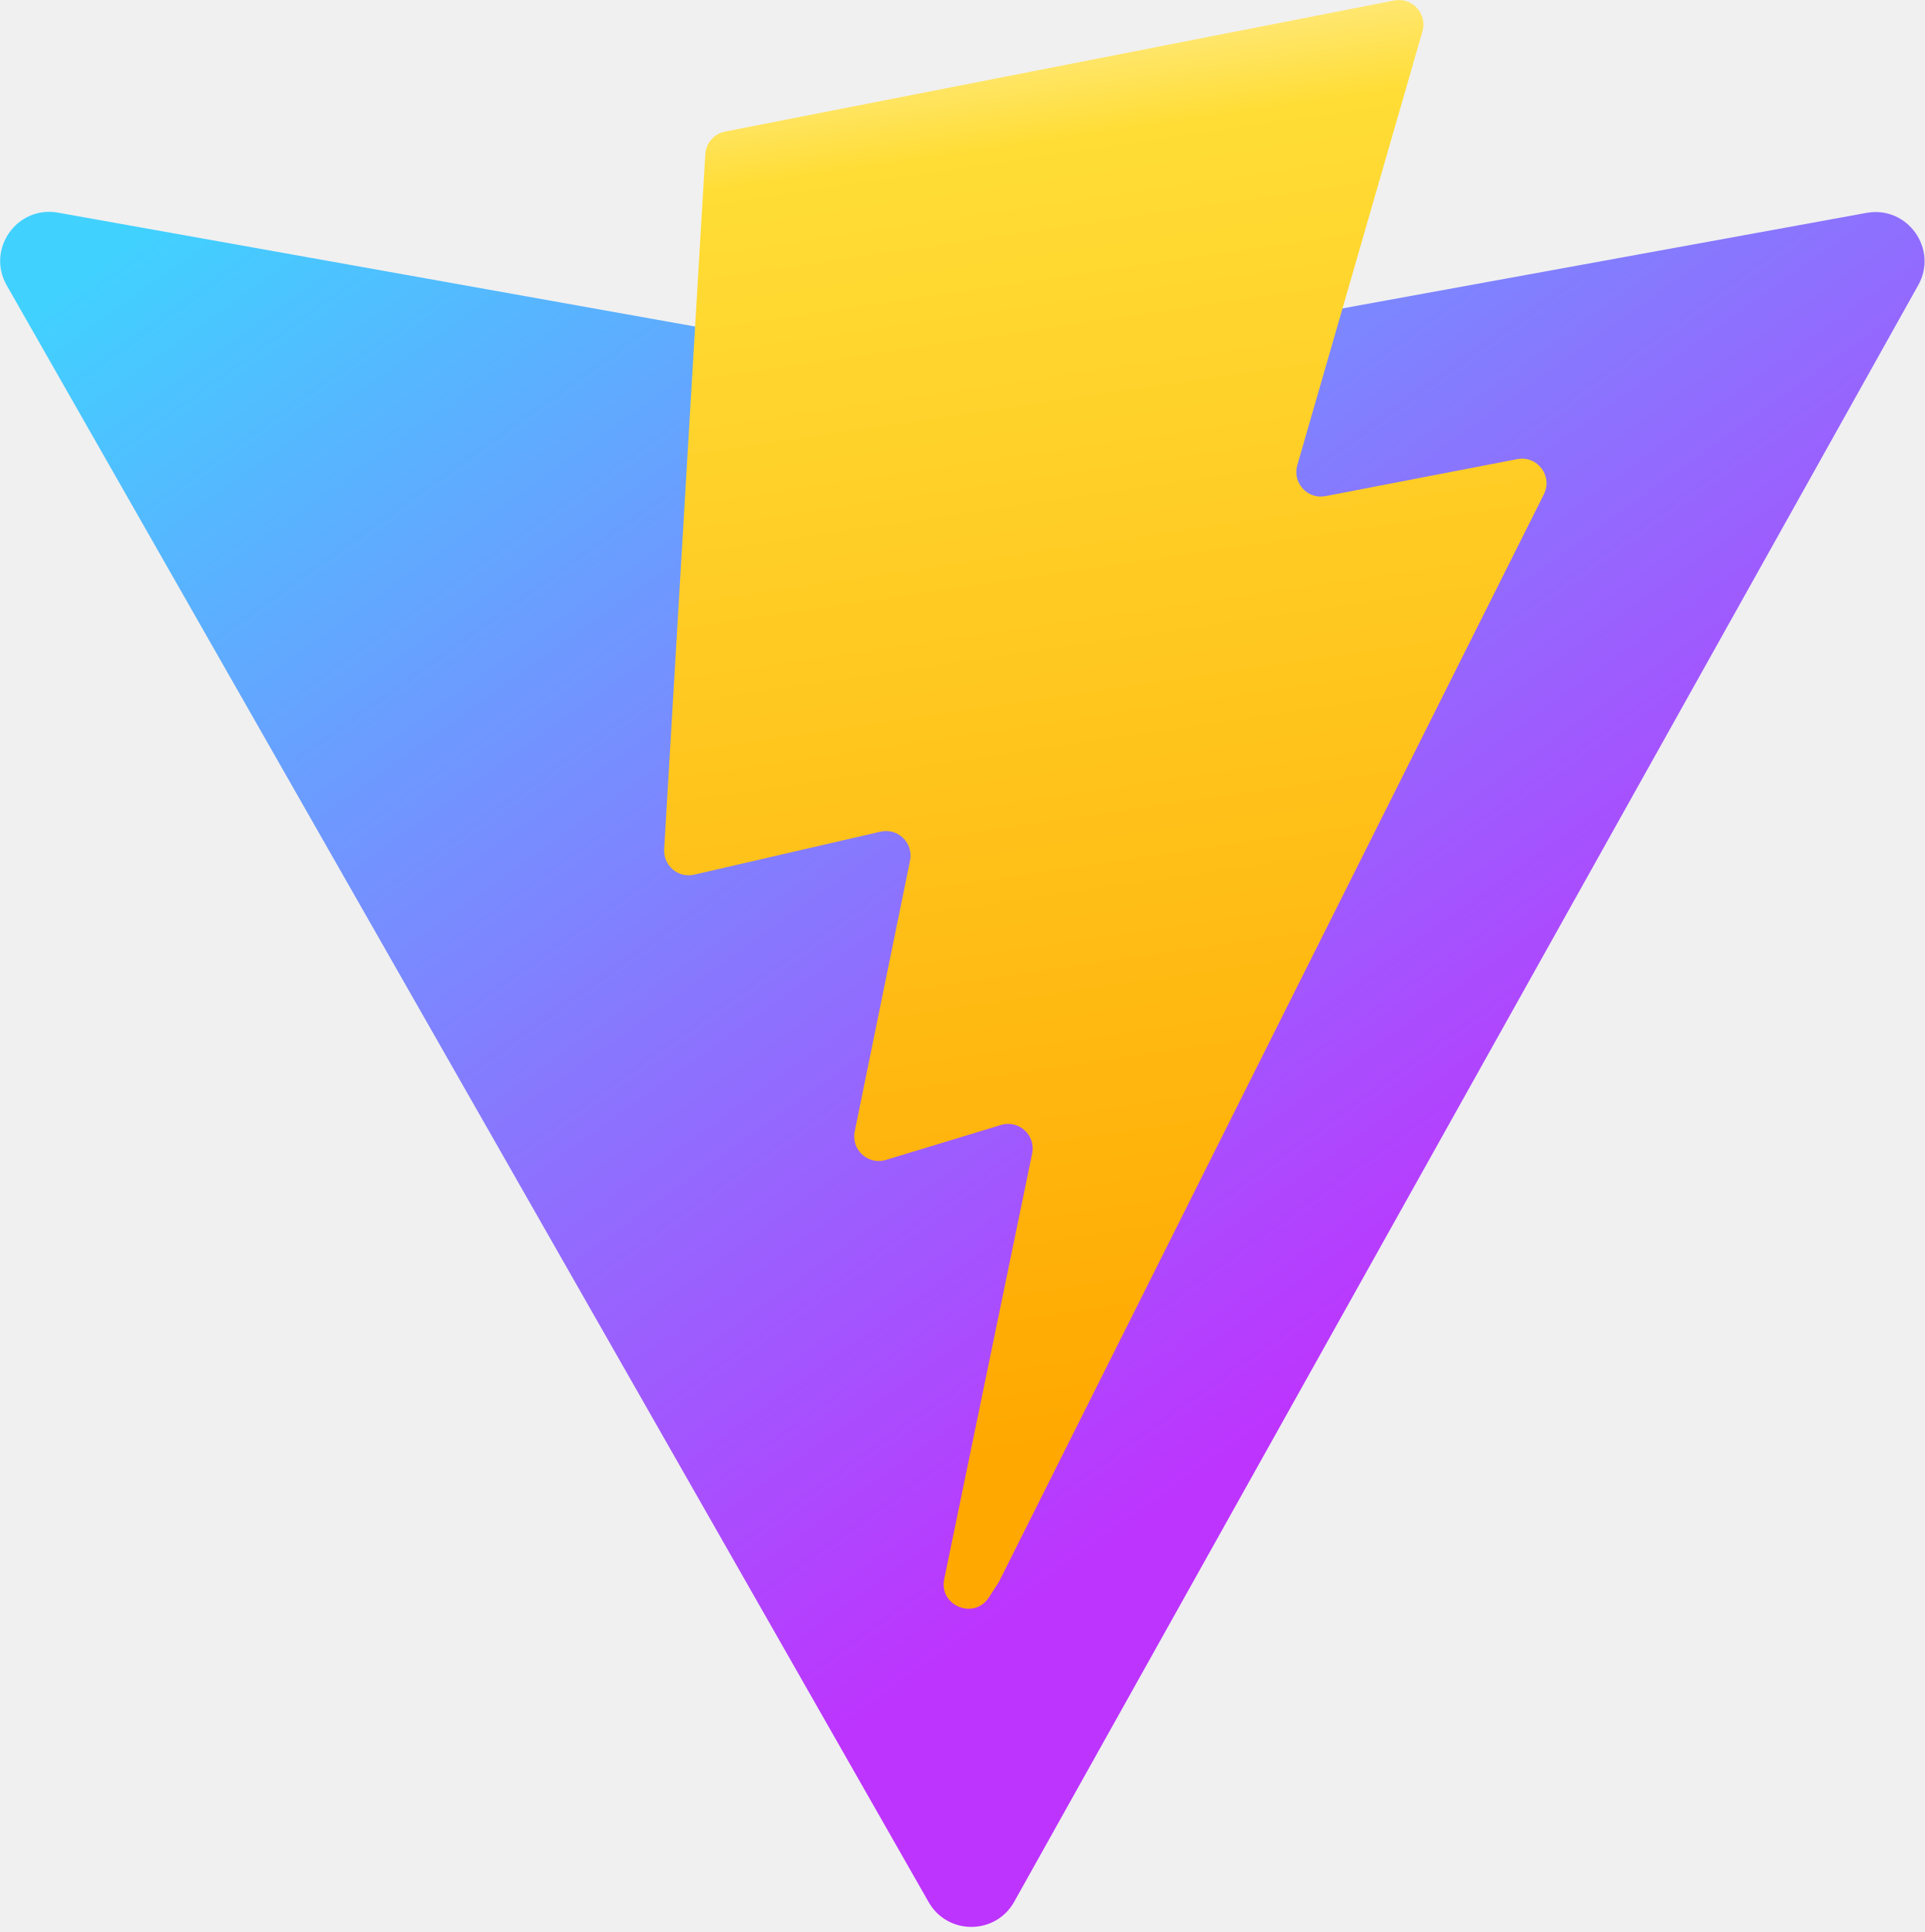
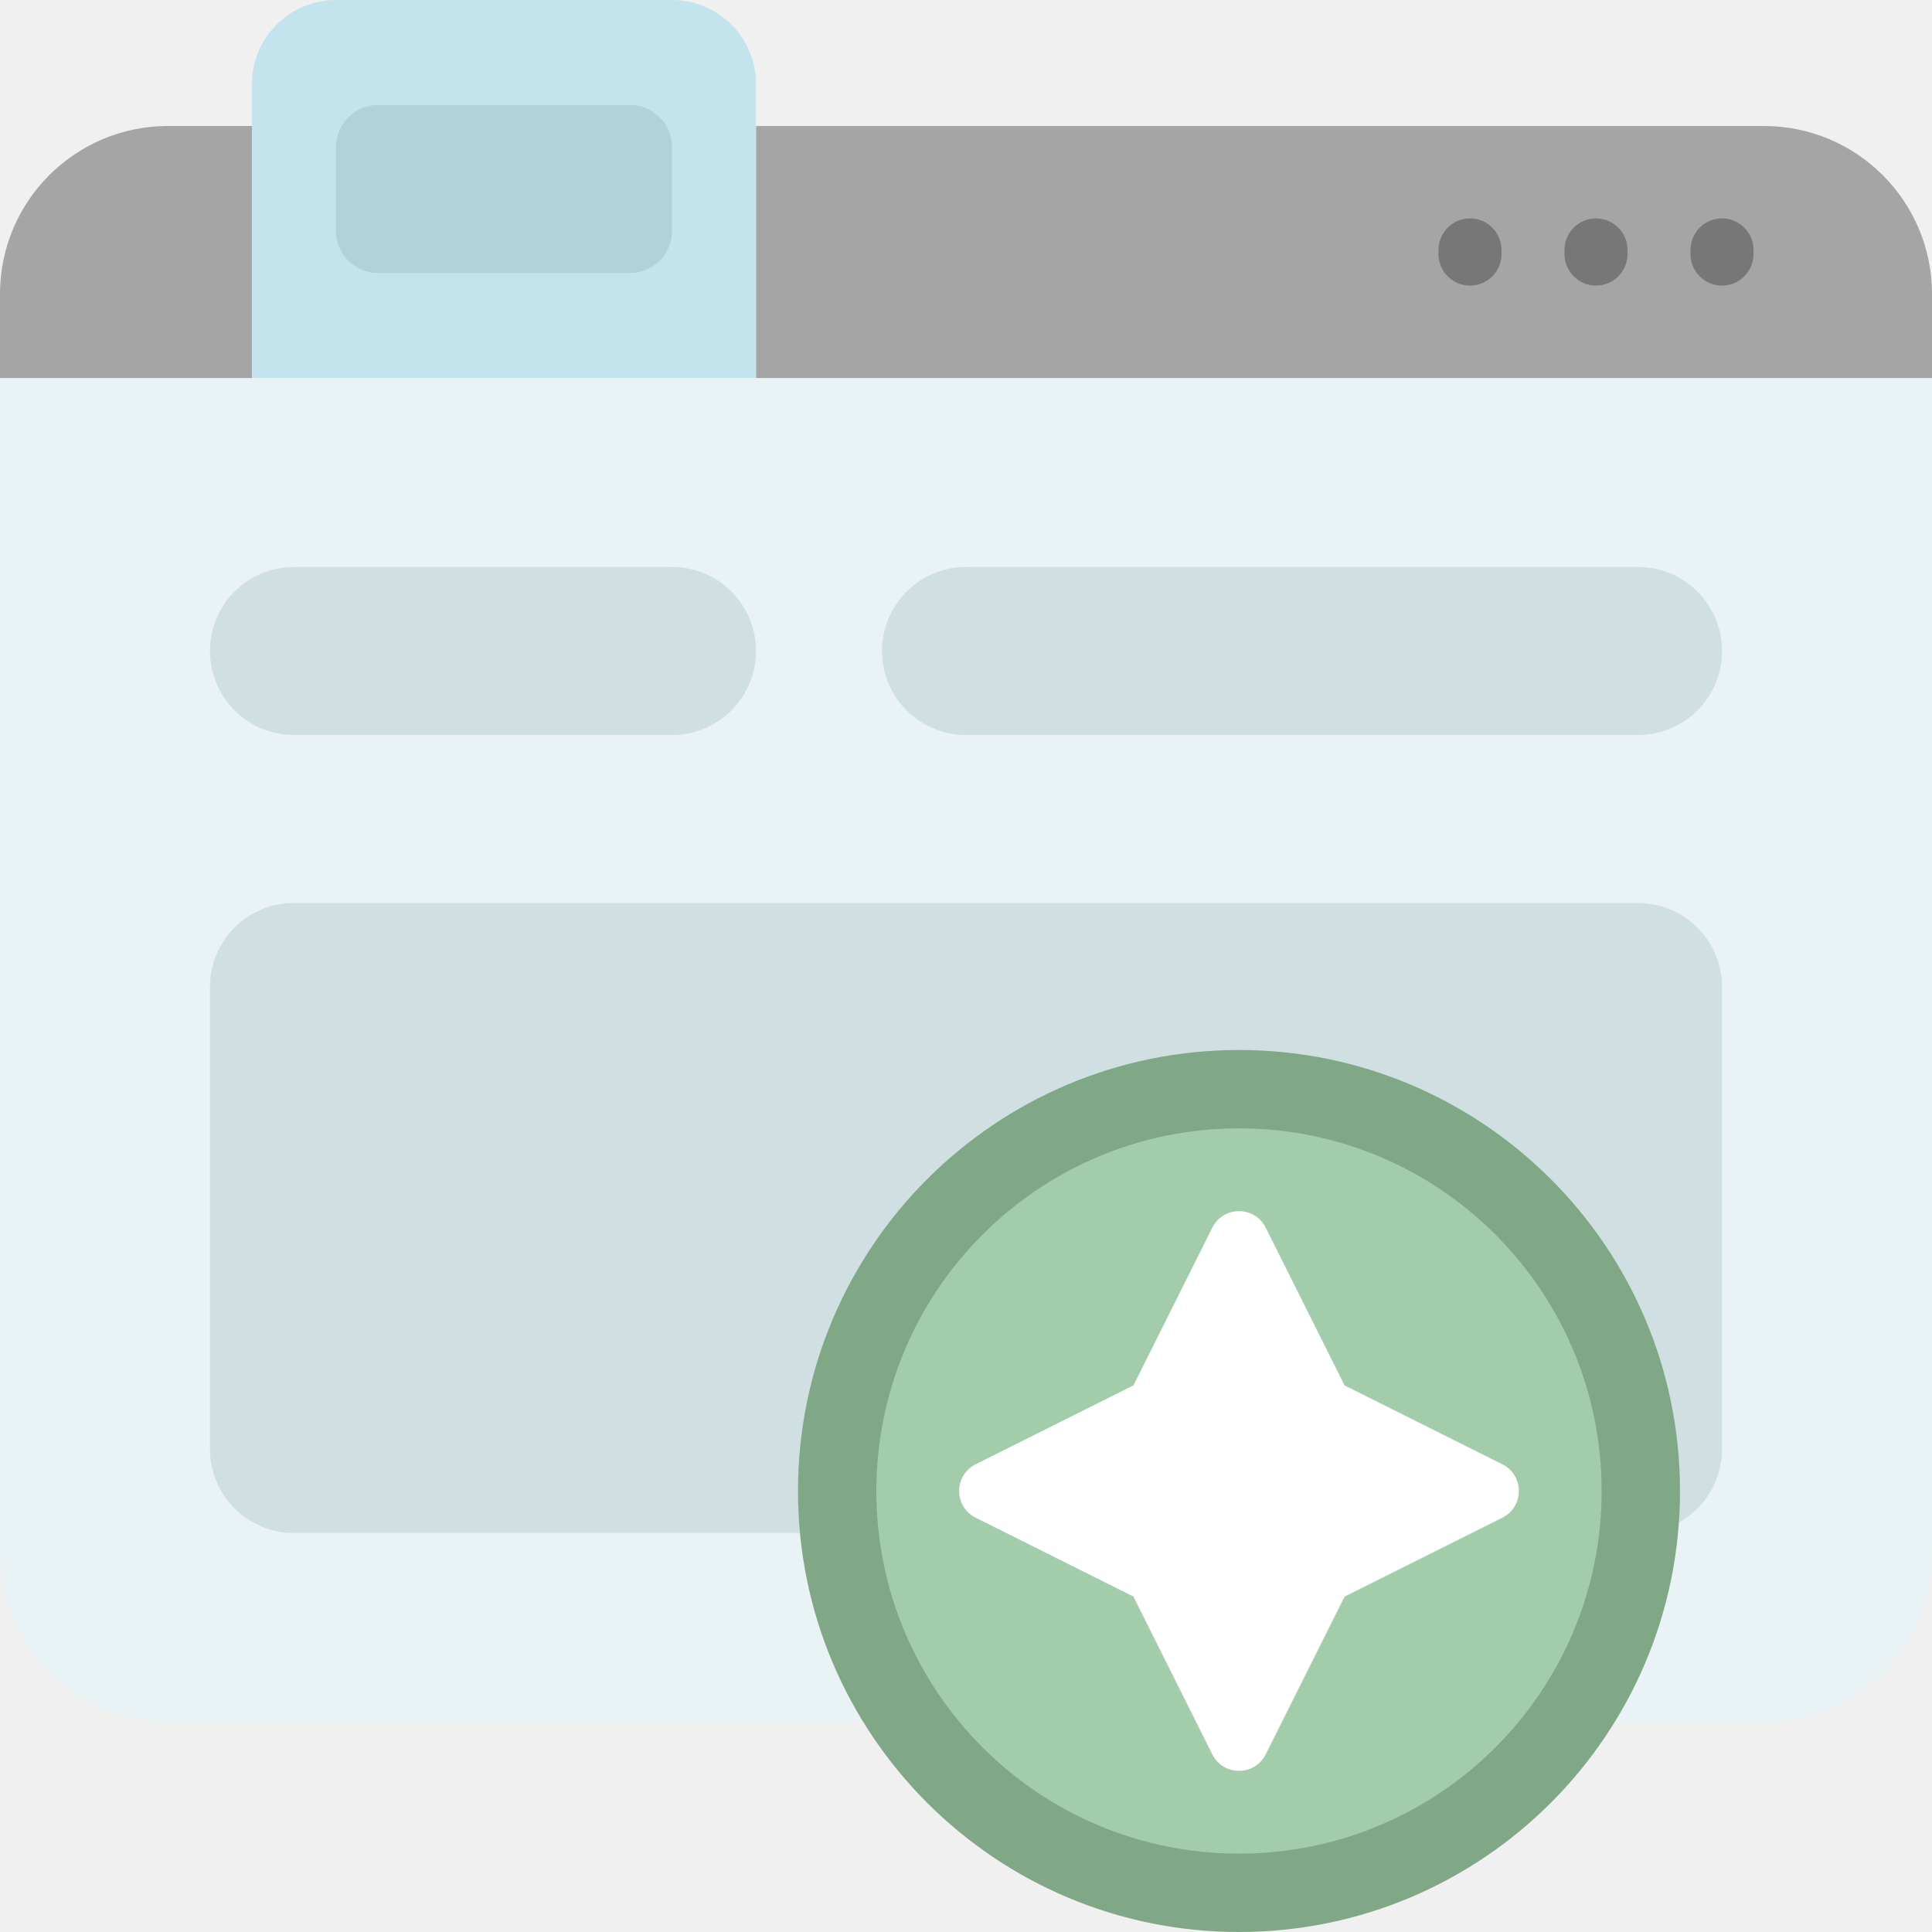
- <svg xmlns="http://www.w3.org/2000/svg" aria-hidden="true" role="img" class="iconify iconify--logos" width="31.88" height="32" preserveAspectRatio="xMidYMid meet" viewBox="0 0 256 257">
-   <defs>
-     <linearGradient id="IconifyId1813088fe1fbc01fb466" x1="-.828%" x2="57.636%" y1="7.652%" y2="78.411%">
-       <stop offset="0%" stop-color="#41D1FF" />
-       <stop offset="100%" stop-color="#BD34FE" />
-     </linearGradient>
-     <linearGradient id="IconifyId1813088fe1fbc01fb467" x1="43.376%" x2="50.316%" y1="2.242%" y2="89.03%">
-       <stop offset="0%" stop-color="#FFEA83" />
-       <stop offset="8.333%" stop-color="#FFDD35" />
-       <stop offset="100%" stop-color="#FFA800" />
-     </linearGradient>
-   </defs>
-   <path fill="url(#IconifyId1813088fe1fbc01fb466)" d="M255.153 37.938L134.897 252.976c-2.483 4.44-8.862 4.466-11.382.048L.875 37.958c-2.746-4.814 1.371-10.646 6.827-9.67l120.385 21.517a6.537 6.537 0 0 0 2.322-.004l117.867-21.483c5.438-.991 9.574 4.796 6.877 9.62Z" />
-   <path fill="url(#IconifyId1813088fe1fbc01fb467)" d="M185.432.063L96.44 17.501a3.268 3.268 0 0 0-2.634 3.014l-5.474 92.456a3.268 3.268 0 0 0 3.997 3.378l24.777-5.718c2.318-.535 4.413 1.507 3.936 3.838l-7.361 36.047c-.495 2.426 1.782 4.5 4.151 3.78l15.304-4.649c2.372-.72 4.652 1.36 4.15 3.788l-11.698 56.621c-.732 3.542 3.979 5.473 5.943 2.437l1.313-2.028l72.516-144.72c1.215-2.423-.88-5.186-3.54-4.672l-25.505 4.922c-2.396.462-4.435-1.77-3.759-4.114l16.646-57.705c.677-2.35-1.37-4.583-3.769-4.113Z" />
+ <svg xmlns="http://www.w3.org/2000/svg" height="800px" width="800px" version="1.1" id="Layer_1" viewBox="0 0 512 512" xml:space="preserve">
+   <path style="fill:#A5A5A5;" d="M512,77.913v33.391H0V77.913c0-24.588,19.933-44.522,44.522-44.522h422.957  C492.066,33.391,512,53.325,512,77.913z" />
+   <path style="fill:#777777;" d="M397.913,66.226v1.113c0,4.61-3.738,8.348-8.348,8.348c-4.61,0-8.348-3.738-8.348-8.348v-1.113  c0-4.61,3.738-8.348,8.348-8.348C394.175,57.878,397.913,61.616,397.913,66.226z M422.957,57.878c-4.61,0-8.348,3.738-8.348,8.348  v1.113c0,4.61,3.738,8.348,8.348,8.348c4.61,0,8.348-3.738,8.348-8.348v-1.113C431.304,61.616,427.567,57.878,422.957,57.878z   M456.348,57.878c-4.61,0-8.348,3.738-8.348,8.348v1.113c0,4.61,3.738,8.348,8.348,8.348s8.348-3.738,8.348-8.348v-1.113  C464.696,61.616,460.958,57.878,456.348,57.878z" />
+   <path style="fill:#E9F2F4;" d="M512,100.174v311.652c0,24.588-19.933,44.522-44.522,44.522H44.522  C19.933,456.348,0,436.414,0,411.826V100.174h66.783V22.261C66.783,9.966,76.749,0,89.043,0h89.043  c12.295,0,22.261,9.966,22.261,22.261v77.913H512z" />
+   <path style="fill:#C3E4ED;" d="M200.348,22.261v77.913H66.783V22.261C66.783,9.966,76.749,0,89.043,0h89.043  C190.382,0,200.348,9.966,200.348,22.261z" />
+   <path style="fill:#B2D1D8;" d="M178.087,38.957v22.261c0,6.147-4.983,11.13-11.13,11.13h-66.783c-6.147,0-11.13-4.983-11.13-11.13  V38.957c0-6.147,4.983-11.13,11.13-11.13h66.783C173.104,27.826,178.087,32.809,178.087,38.957z" />
+   <path style="fill:#CFDFE2;" d="M434.087,406.261H77.913c-12.295,0-22.261-9.966-22.261-22.261V261.565  c0-12.295,9.966-22.261,22.261-22.261h356.174c12.295,0,22.261,9.966,22.261,22.261V384  C456.348,396.295,446.382,406.261,434.087,406.261z M200.348,172.522L200.348,172.522c0-12.295-9.966-22.261-22.261-22.261H77.913  c-12.295,0-22.261,9.966-22.261,22.261l0,0c0,12.295,9.966,22.261,22.261,22.261h100.174  C190.382,194.783,200.348,184.816,200.348,172.522z M456.348,172.522L456.348,172.522c0-12.295-9.966-22.261-22.261-22.261H256  c-12.295,0-22.261,9.966-22.261,22.261l0,0c0,12.295,9.966,22.261,22.261,22.261h178.087  C446.382,194.783,456.348,184.816,456.348,172.522z" />
+   <path style="fill:#80A886;" d="M445.217,395.13c0,64.545-52.324,116.87-116.87,116.87s-116.87-52.324-116.87-116.87  s52.324-116.87,116.87-116.87S445.217,330.585,445.217,395.13z" />
+   <path style="fill:#A3CCAA;" d="M424.451,395.13c0,53.077-43.027,96.104-96.103,96.104s-96.104-43.027-96.104-96.104  s43.027-96.104,96.104-96.104S424.451,342.054,424.451,395.13z" />
+   <path style="fill:#FFFFFF;" d="M398.136,402.209l-41.806,20.903l-20.903,41.806c-2.916,5.833-11.241,5.833-14.158,0l-20.903-41.806  l-41.806-20.903c-5.833-2.916-5.833-11.241,0-14.158l41.806-20.903l20.903-41.806c2.916-5.833,11.241-5.833,14.158,0l20.903,41.806  l41.806,20.903C403.969,390.968,403.969,399.293,398.136,402.209z" />
</svg>
